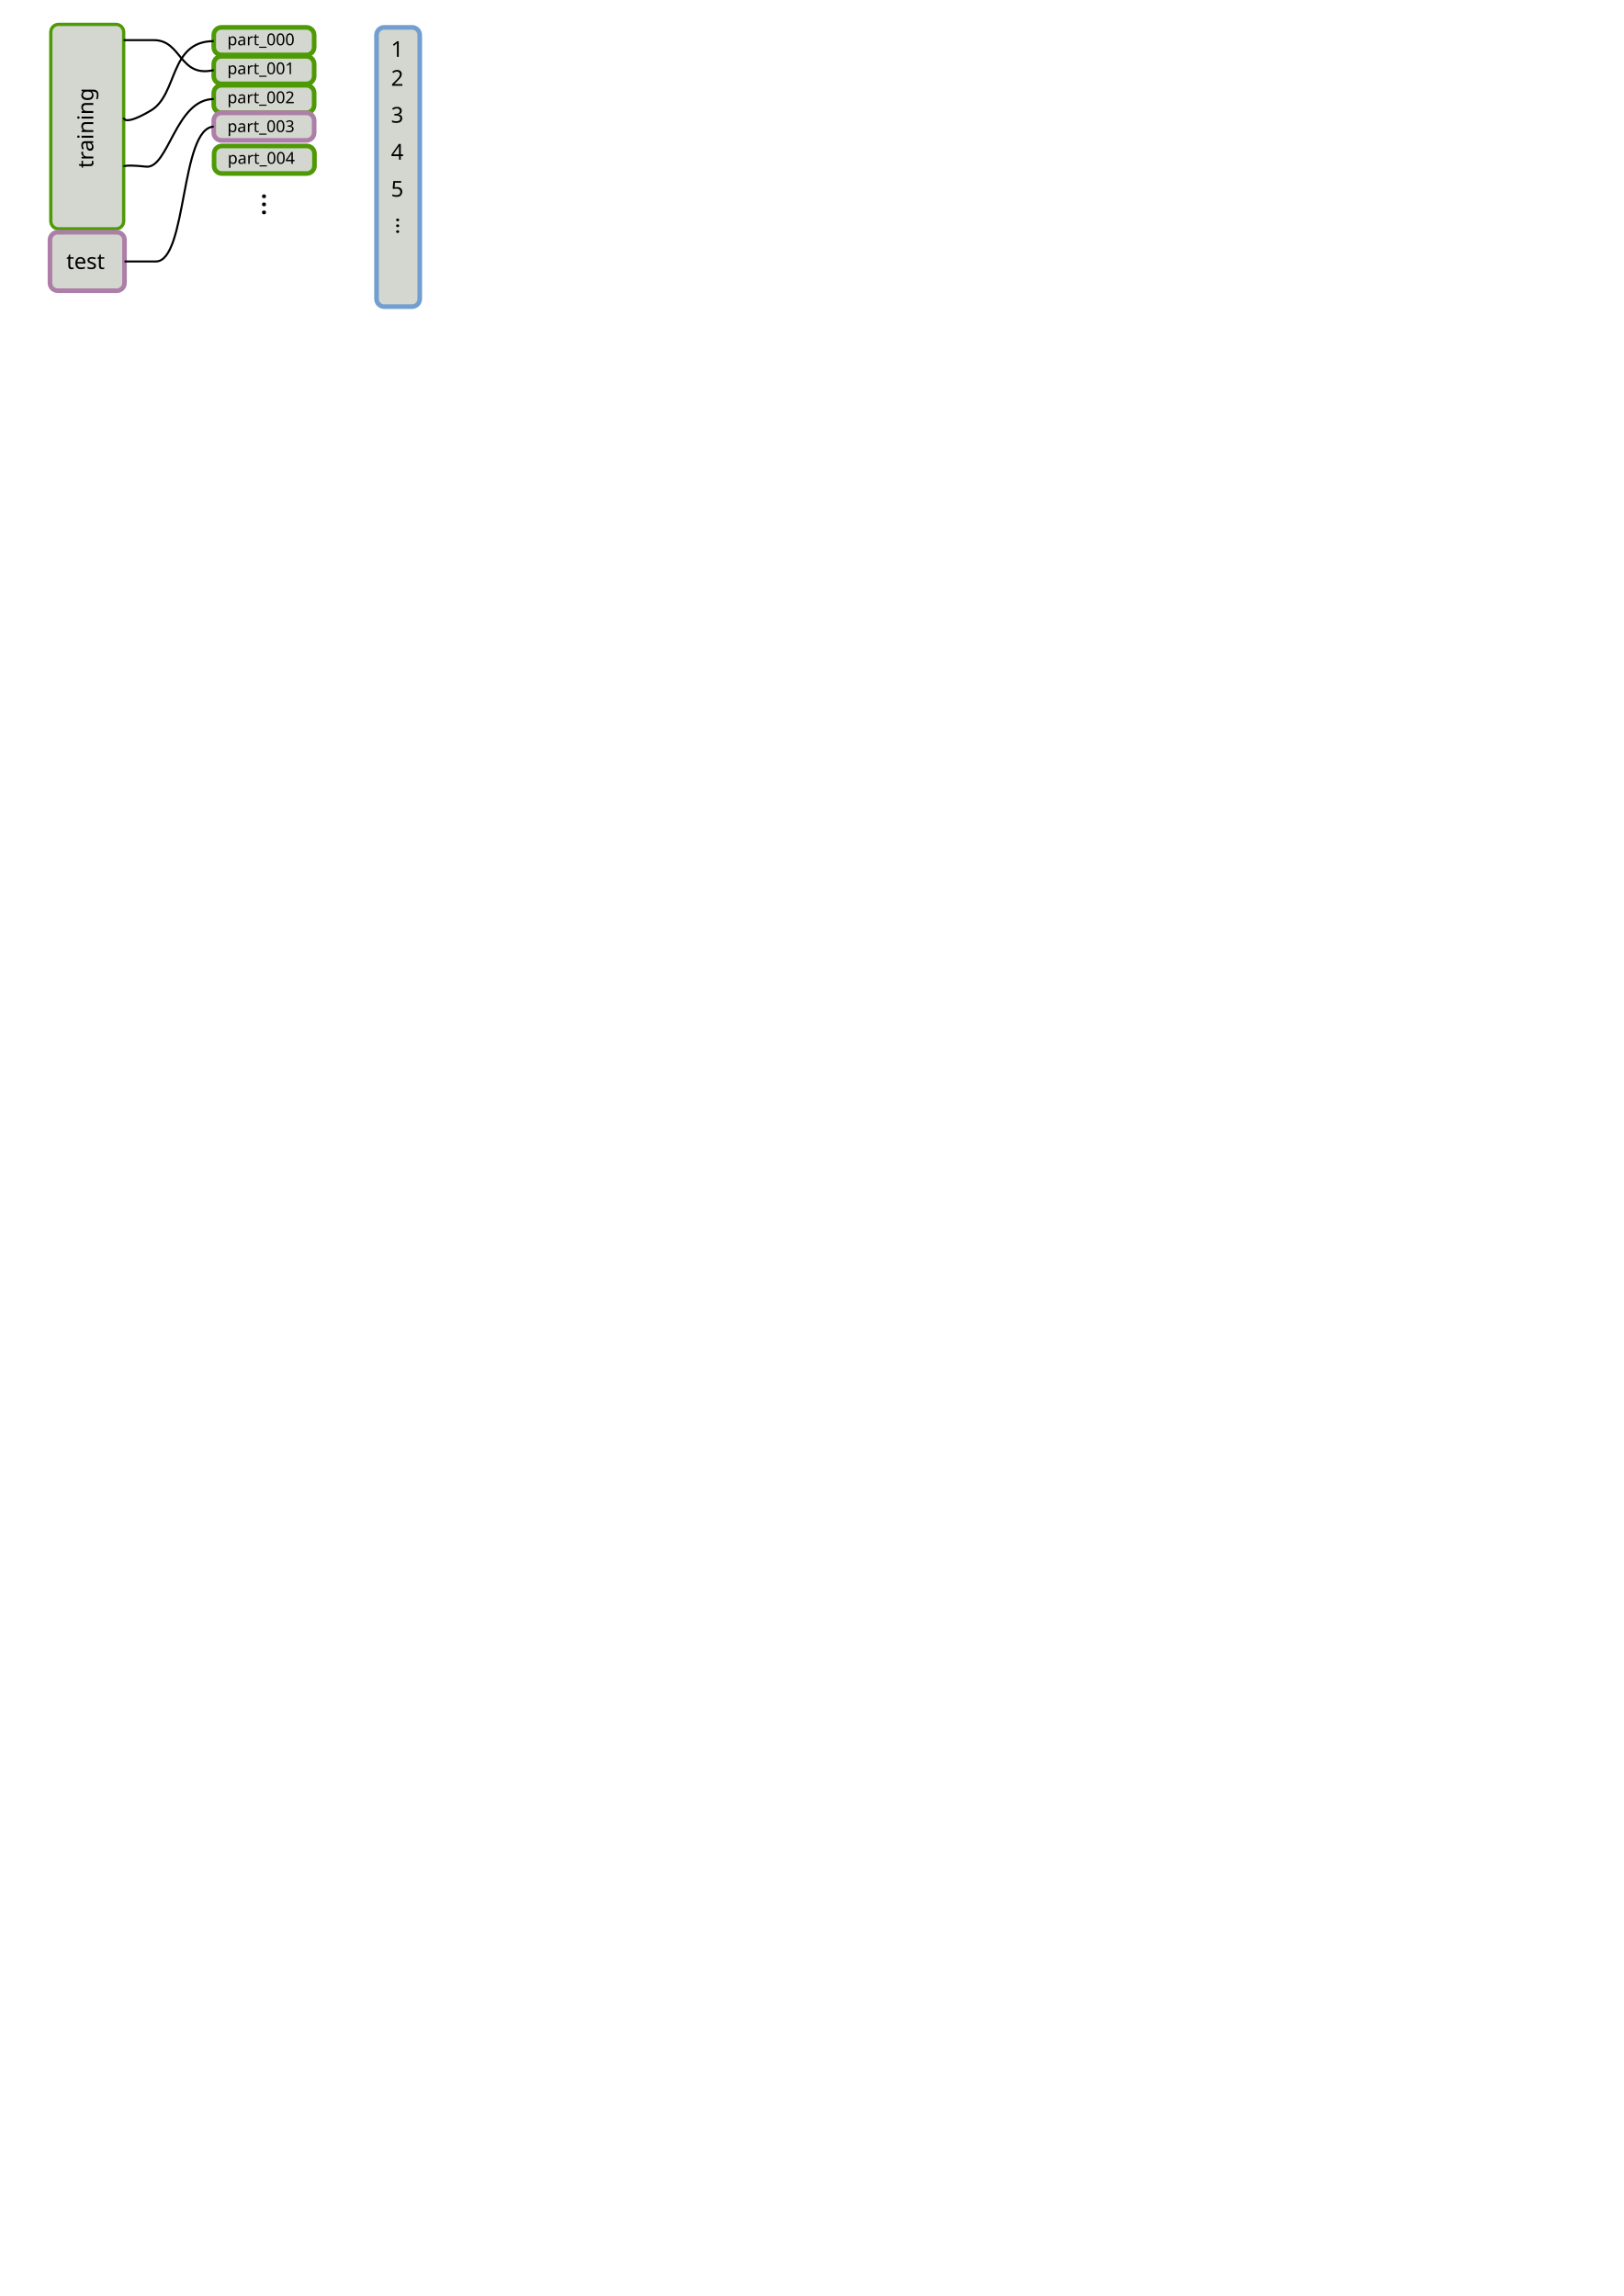
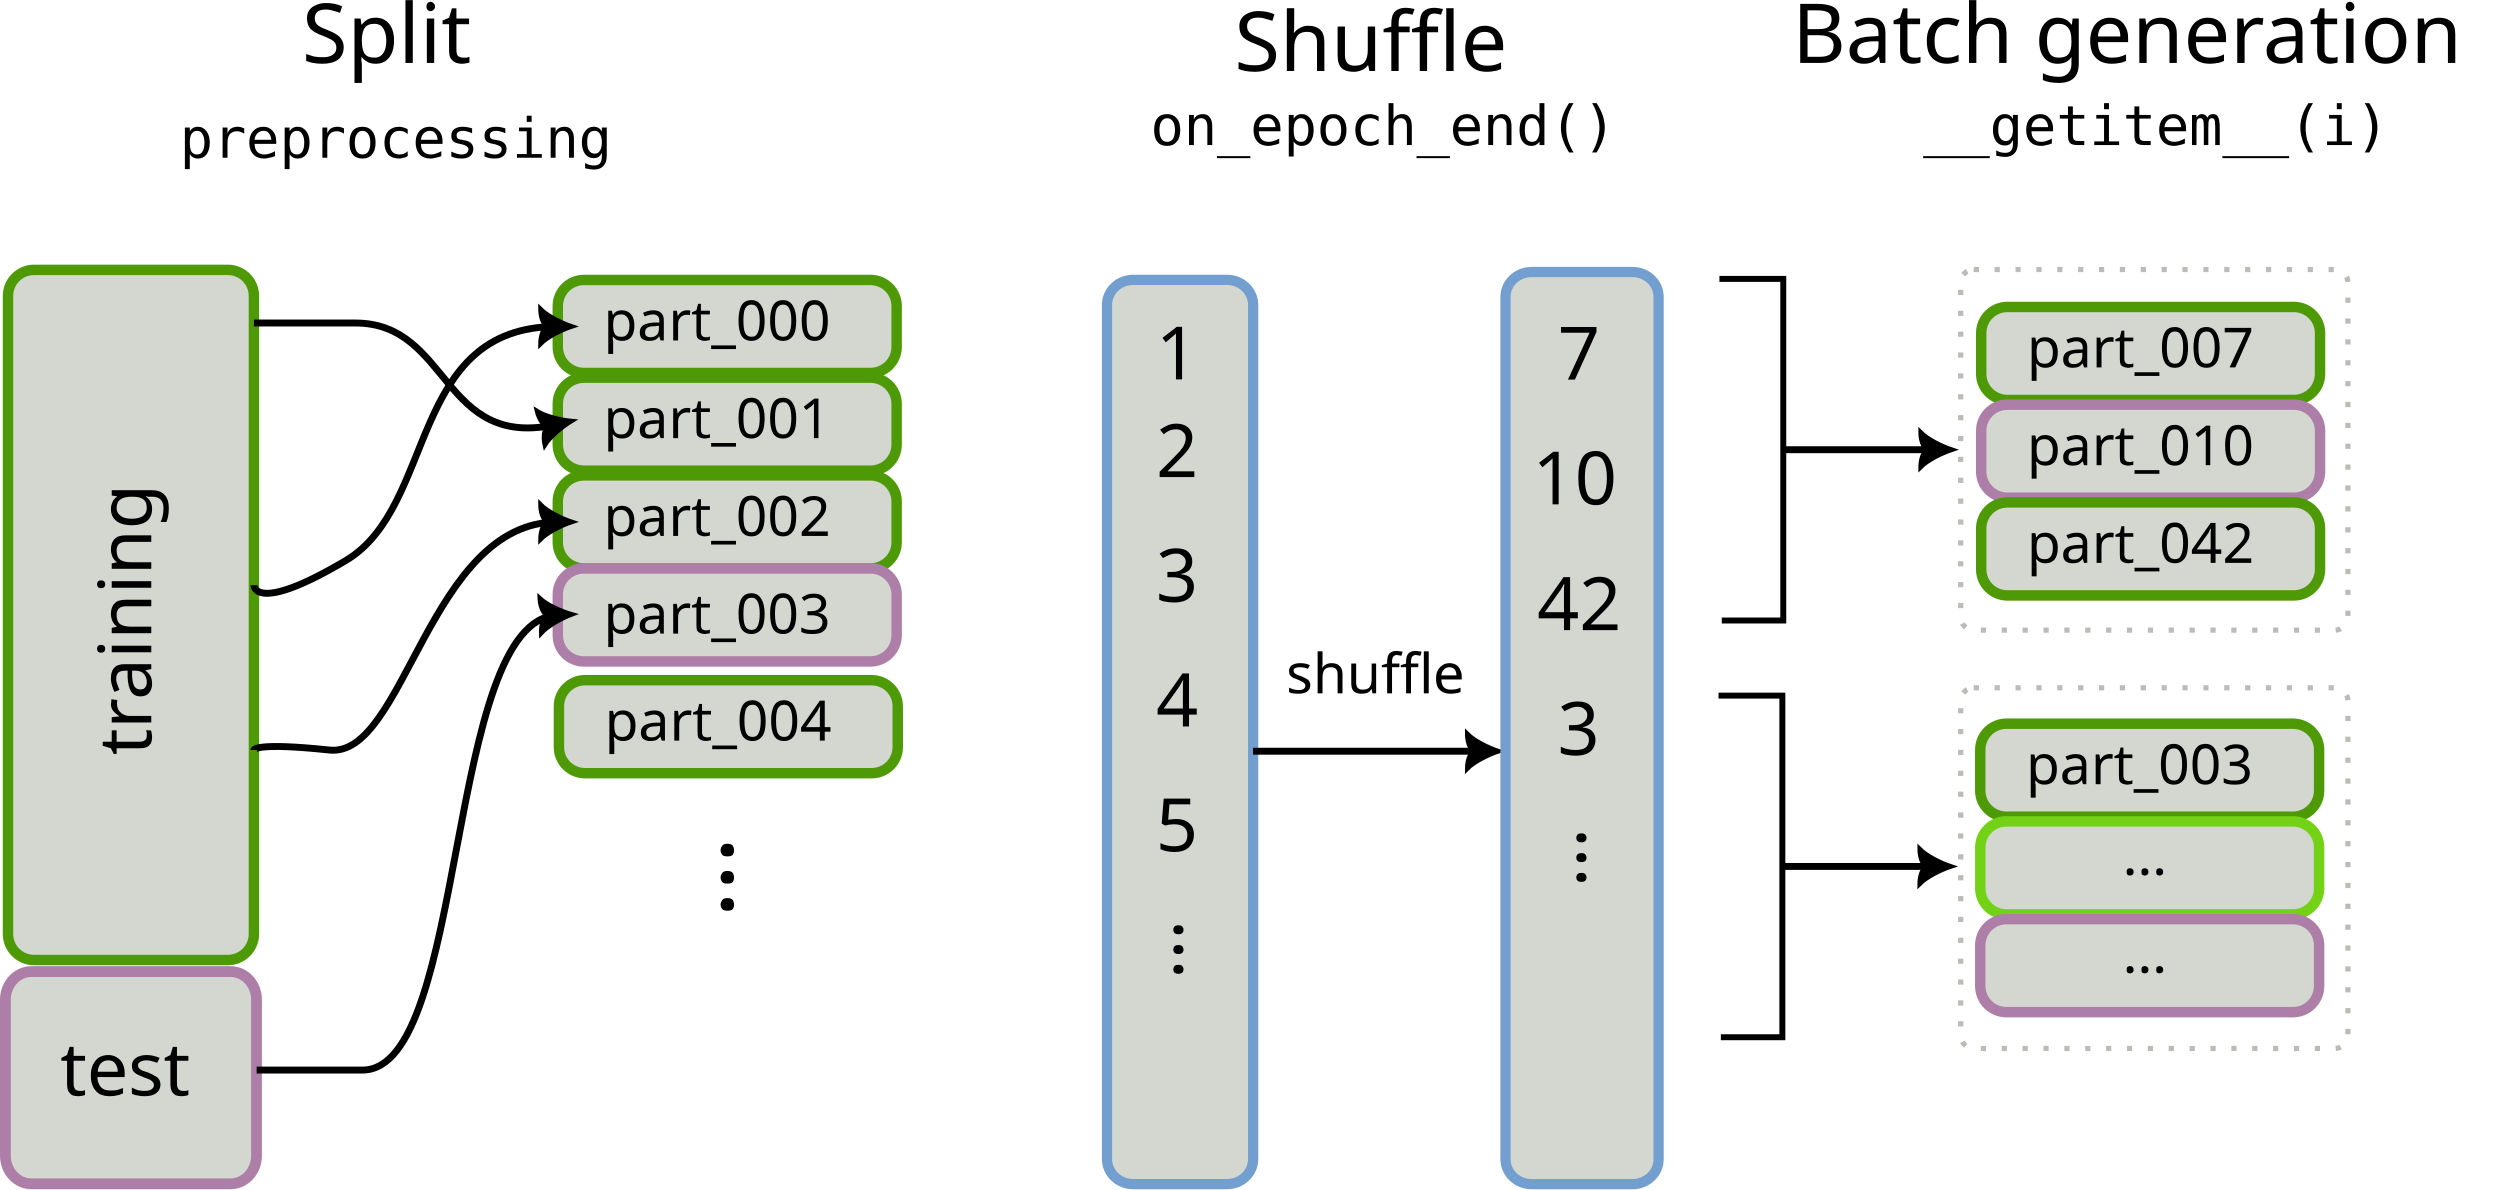
- <svg xmlns="http://www.w3.org/2000/svg" width="210mm" height="297mm" viewBox="0 0 210 297" version="1.1" id="svg6612">
-   <defs id="defs6609" />
-   <g id="layer1">
-     <rect style="fill:#d3d7cf;fill-rule:evenodd;stroke:#4e9a06;stroke-width:0.425;paint-order:fill markers stroke" id="rect6785" width="9.426" height="26.452" x="6.571" y="3.153" rx="1" ry="1" />
-     <rect style="fill:#d3d7cf;fill-rule:evenodd;stroke:#ad7fa8;stroke-width:0.6;paint-order:fill markers stroke" id="rect6839" width="9.638" height="7.565" x="6.465" y="30.039" rx="1" ry="1" />
-     <rect style="fill:#d3d7cf;fill-rule:evenodd;stroke:#4e9a06;stroke-width:0.6;paint-order:fill markers stroke" id="rect7101" width="12.987" height="3.565" x="27.643" y="3.54" rx="1" ry="1" />
-     <rect style="fill:#d3d7cf;fill-rule:evenodd;stroke:#4e9a06;stroke-width:0.6;paint-order:fill markers stroke" id="rect7101-9" width="12.987" height="3.565" x="27.643" y="7.285" rx="1" ry="1" />
-     <rect style="fill:#d3d7cf;fill-rule:evenodd;stroke:#4e9a06;stroke-width:0.6;paint-order:fill markers stroke" id="rect7101-2" width="12.987" height="3.565" x="27.643" y="11.031" rx="1" ry="1" />
-     <rect style="fill:#d3d7cf;fill-rule:evenodd;stroke:#ad7fa8;stroke-width:0.6;paint-order:fill markers stroke" id="rect7101-0" width="12.987" height="3.565" x="27.643" y="14.596" rx="1" ry="1" />
+ <svg xmlns="http://www.w3.org/2000/svg" width="95.817mm" height="45.58mm" viewBox="0 0 95.817 45.58" version="1.1" id="svg6612">
+   <defs id="defs6609">
+     <marker style="overflow:visible" id="Arrow5" refX="1" refY="0" orient="auto-start-reverse" markerWidth="5.887" markerHeight="6.609" viewBox="0 0 5.887 6.609" preserveAspectRatio="xMidYMid">
+       <path transform="scale(0.5)" style="fill:context-stroke;fill-rule:evenodd;stroke:context-stroke;stroke-width:1pt" d="m 6,0 c -3,1 -7,3 -9,5 0,0 0,-4 2,-5 -2,-1 -2,-5 -2,-5 2,2 6,4 9,5 z" id="path8893" />
+     </marker>
+     <marker style="overflow:visible" id="Arrow5-6" refX="1" refY="0" orient="auto-start-reverse" markerWidth="5.887" markerHeight="6.609" viewBox="0 0 5.887 6.609" preserveAspectRatio="xMidYMid">
+       <path transform="scale(0.5)" style="fill:context-stroke;fill-rule:evenodd;stroke:context-stroke;stroke-width:1pt" d="m 6,0 c -3,1 -7,3 -9,5 0,0 0,-4 2,-5 -2,-1 -2,-5 -2,-5 2,2 6,4 9,5 z" id="path8893-1" />
+     </marker>
+   </defs>
+   <g id="layer1" transform="translate(-6.264983,7.189923)">
+     <rect style="fill:#d3d7cf;fill-rule:evenodd;stroke:#4e9a06;stroke-width:0.4;stroke-dasharray:none;paint-order:fill markers stroke" id="rect6785" width="9.426" height="26.452" x="6.571" y="3.153" rx="1" ry="1" />
+     <rect style="fill:#d3d7cf;fill-rule:evenodd;stroke:#ad7fa8;stroke-width:0.415;stroke-dasharray:none;paint-order:fill markers stroke" id="rect6839" width="9.624" height="8.136" x="6.472" y="30.047" rx="0.998" ry="1.076" />
+     <rect style="fill:#d3d7cf;fill-rule:evenodd;stroke:#4e9a06;stroke-width:0.4;stroke-dasharray:none;paint-order:fill markers stroke" id="rect7101" width="12.987" height="3.565" x="27.643" y="3.54" rx="1" ry="1" />
+     <rect style="fill:#d3d7cf;fill-rule:evenodd;stroke:#4e9a06;stroke-width:0.4;stroke-dasharray:none;paint-order:fill markers stroke" id="rect7101-9" width="12.987" height="3.565" x="27.643" y="7.285" rx="1" ry="1" />
+     <rect style="fill:#d3d7cf;fill-rule:evenodd;stroke:#4e9a06;stroke-width:0.4;stroke-dasharray:none;paint-order:fill markers stroke" id="rect7101-2" width="12.987" height="3.565" x="27.643" y="11.031" rx="1" ry="1" />
+     <rect style="fill:#d3d7cf;fill-rule:evenodd;stroke:#ad7fa8;stroke-width:0.4;stroke-dasharray:none;paint-order:fill markers stroke" id="rect7101-0" width="12.987" height="3.565" x="27.643" y="14.596" rx="1" ry="1" />
    <text xml:space="preserve" style="font-style:normal;font-variant:normal;font-weight:normal;font-stretch:normal;font-size:2.117px;line-height:1.25;font-family:sans-serif;-inkscape-font-specification:sans-serif;stroke-width:0.265" x="29.391" y="5.858" id="text9331">
      <tspan id="tspan9329" style="font-style:normal;font-variant:normal;font-weight:normal;font-stretch:normal;font-size:2.117px;font-family:sans-serif;-inkscape-font-specification:sans-serif;stroke-width:0.265" x="29.391" y="5.858">part_000</tspan>
    </text>
    <text xml:space="preserve" style="font-style:normal;font-variant:normal;font-weight:normal;font-stretch:normal;font-size:2.117px;line-height:1.25;font-family:sans-serif;-inkscape-font-specification:sans-serif;stroke-width:0.265" x="29.391" y="9.604" id="text9331-1">
      <tspan id="tspan9329-9" style="font-style:normal;font-variant:normal;font-weight:normal;font-stretch:normal;font-size:2.117px;font-family:sans-serif;-inkscape-font-specification:sans-serif;stroke-width:0.265" x="29.391" y="9.604">part_001</tspan>
    </text>
    <text xml:space="preserve" style="font-style:normal;font-variant:normal;font-weight:normal;font-stretch:normal;font-size:2.117px;line-height:1.25;font-family:sans-serif;-inkscape-font-specification:sans-serif;stroke-width:0.265" x="29.391" y="13.349" id="text9331-4">
      <tspan id="tspan9329-7" style="font-style:normal;font-variant:normal;font-weight:normal;font-stretch:normal;font-size:2.117px;font-family:sans-serif;-inkscape-font-specification:sans-serif;stroke-width:0.265" x="29.391" y="13.349">part_002</tspan>
    </text>
-     <rect style="fill:#d3d7cf;fill-rule:evenodd;stroke:#4e9a06;stroke-width:0.6;paint-order:fill markers stroke" id="rect7101-2-0" width="12.987" height="3.565" x="27.686" y="18.879" rx="1" ry="1" />
+     <rect style="fill:#d3d7cf;fill-rule:evenodd;stroke:#4e9a06;stroke-width:0.4;stroke-dasharray:none;paint-order:fill markers stroke" id="rect7101-7" width="12.987" height="3.565" x="82.198" y="4.575" rx="1" ry="1" />
+     <rect style="fill:#d3d7cf;fill-rule:evenodd;stroke:#ad7fa8;stroke-width:0.4;stroke-dasharray:none;paint-order:fill markers stroke" id="rect7101-9-5" width="12.987" height="3.565" x="82.198" y="8.32" rx="1" ry="1" />
+     <rect style="fill:#d3d7cf;fill-rule:evenodd;stroke:#4e9a06;stroke-width:0.4;stroke-dasharray:none;paint-order:fill markers stroke" id="rect7101-2-9" width="12.987" height="3.565" x="82.198" y="12.066" rx="1" ry="1" />
+     <text xml:space="preserve" style="font-style:normal;font-variant:normal;font-weight:normal;font-stretch:normal;font-size:2.117px;line-height:1.25;font-family:sans-serif;-inkscape-font-specification:sans-serif;stroke-width:0.265" x="83.946" y="6.893" id="text9331-2">
+       <tspan id="tspan9329-2" style="font-style:normal;font-variant:normal;font-weight:normal;font-stretch:normal;font-size:2.117px;font-family:sans-serif;-inkscape-font-specification:sans-serif;stroke-width:0.265" x="83.946" y="6.893">part_007</tspan>
+     </text>
+     <text xml:space="preserve" style="font-style:normal;font-variant:normal;font-weight:normal;font-stretch:normal;font-size:2.117px;line-height:1.25;font-family:sans-serif;-inkscape-font-specification:sans-serif;stroke-width:0.265" x="83.946" y="10.639" id="text9331-1-8">
+       <tspan id="tspan9329-9-9" style="font-style:normal;font-variant:normal;font-weight:normal;font-stretch:normal;font-size:2.117px;font-family:sans-serif;-inkscape-font-specification:sans-serif;stroke-width:0.265" x="83.946" y="10.639">part_010</tspan>
+     </text>
+     <text xml:space="preserve" style="font-style:normal;font-variant:normal;font-weight:normal;font-stretch:normal;font-size:2.117px;line-height:1.25;font-family:sans-serif;-inkscape-font-specification:sans-serif;stroke-width:0.265" x="83.946" y="14.385" id="text9331-4-7">
+       <tspan id="tspan9329-7-3" style="font-style:normal;font-variant:normal;font-weight:normal;font-stretch:normal;font-size:2.117px;font-family:sans-serif;-inkscape-font-specification:sans-serif;stroke-width:0.265" x="83.946" y="14.385">part_042</tspan>
+     </text>
+     <rect style="fill:#d3d7cf;fill-rule:evenodd;stroke:#4e9a06;stroke-width:0.4;stroke-dasharray:none;paint-order:fill markers stroke" id="rect7101-2-0" width="12.987" height="3.565" x="27.686" y="18.879" rx="1" ry="1" />
    <text xml:space="preserve" style="font-style:normal;font-variant:normal;font-weight:normal;font-stretch:normal;font-size:2.117px;line-height:1.25;font-family:sans-serif;-inkscape-font-specification:sans-serif;stroke-width:0.265" x="29.434" y="21.197" id="text9331-4-3">
      <tspan id="tspan9329-7-6" style="font-style:normal;font-variant:normal;font-weight:normal;font-stretch:normal;font-size:2.117px;font-family:sans-serif;-inkscape-font-specification:sans-serif;stroke-width:0.265" x="29.434" y="21.197">part_004</tspan>
    </text>
    <text xml:space="preserve" style="font-style:normal;font-variant:normal;font-weight:normal;font-stretch:normal;font-size:2.117px;line-height:1.25;font-family:sans-serif;-inkscape-font-specification:sans-serif;stroke-width:0.265" x="29.391" y="17.095" id="text9331-8">
      <tspan id="tspan9329-4" style="font-style:normal;font-variant:normal;font-weight:normal;font-stretch:normal;font-size:2.117px;font-family:sans-serif;-inkscape-font-specification:sans-serif;stroke-width:0.265" x="29.391" y="17.095">part_003</tspan>
    </text>
-     <text xml:space="preserve" style="font-size:3.881px;line-height:1.25;font-family:sans-serif;-inkscape-font-specification:sans-serif;stroke-width:0.265;font-weight:normal;font-style:normal;font-stretch:normal;font-variant:normal" x="-27.995" y="34.352" id="text9402" transform="rotate(-90)">
-       <tspan id="tspan9400" style="stroke-width:0.265;-inkscape-font-specification:sans-serif;font-family:sans-serif;font-weight:normal;font-style:normal;font-stretch:normal;font-variant:normal" x="-27.995" y="34.352">...</tspan>
+     <text xml:space="preserve" style="font-style:normal;font-variant:normal;font-weight:normal;font-stretch:normal;font-size:3.881px;line-height:1.25;font-family:sans-serif;-inkscape-font-specification:sans-serif;stroke-width:0.265" x="-27.995" y="34.352" id="text9402" transform="rotate(-90)">
+       <tspan id="tspan9400" style="font-style:normal;font-variant:normal;font-weight:normal;font-stretch:normal;font-family:sans-serif;-inkscape-font-specification:sans-serif;stroke-width:0.265" x="-27.995" y="34.352">...</tspan>
    </text>
-     <path style="fill:none;stroke:#000000;stroke-width:0.265px;stroke-linecap:butt;stroke-linejoin:miter;stroke-opacity:1" d="m 27.643,16.379 c -4.341,0.181 -3.427,17.443 -7.484,17.443 -4.057,0 -4.057,0 -4.057,0" id="path9412" />
-     <path style="fill:none;stroke:#000000;stroke-width:0.265px;stroke-linecap:butt;stroke-linejoin:miter;stroke-opacity:1" d="m 27.643,5.322 c -5.767,-2e-7 -4.614,6.891 -8.13,8.974 -3.516,2.083 -3.516,0.942 -3.516,0.942" id="path9414" />
-     <path style="fill:none;stroke:#000000;stroke-width:0.265px;stroke-linecap:butt;stroke-linejoin:miter;stroke-opacity:1" d="m 27.643,9.068 c -4.484,1.035 -4.09,-3.878 -7.762,-3.878 -3.672,0 -3.884,0 -3.884,0" id="path9416" />
-     <path style="fill:none;stroke:#000000;stroke-width:0.265px;stroke-linecap:butt;stroke-linejoin:miter;stroke-opacity:1" d="m 27.643,12.814 c -4.937,0 -5.857,9.05 -8.752,8.743 -2.895,-0.307 -2.895,0 -2.895,0" id="path9418" />
+     <path style="fill:none;stroke:#000000;stroke-width:0.265px;stroke-linecap:butt;stroke-linejoin:miter;stroke-opacity:1;marker-start:url(#Arrow5)" d="m 27.643,16.379 c -4.341,0.181 -3.427,17.443 -7.484,17.443 -4.057,0 -4.057,0 -4.057,0" id="path9412" />
+     <path style="fill:none;stroke:#000000;stroke-width:0.265px;stroke-linecap:butt;stroke-linejoin:miter;stroke-opacity:1;marker-start:url(#Arrow5)" d="m 27.643,5.322 c -5.767,-2e-7 -4.614,6.891 -8.13,8.974 -3.516,2.083 -3.516,0.942 -3.516,0.942" id="path9414" />
+     <path style="fill:none;stroke:#000000;stroke-width:0.265px;stroke-linecap:butt;stroke-linejoin:miter;stroke-opacity:1;marker-start:url(#Arrow5)" d="m 27.643,9.068 c -4.484,1.035 -4.09,-3.878 -7.762,-3.878 -3.672,0 -3.884,0 -3.884,0" id="path9416" />
+     <path style="fill:none;stroke:#000000;stroke-width:0.265px;stroke-linecap:butt;stroke-linejoin:miter;stroke-opacity:1;marker-start:url(#Arrow5)" d="m 27.643,12.814 c -4.937,0 -5.857,9.05 -8.752,8.743 -2.895,-0.307 -2.895,0 -2.895,0" id="path9418" />
    <text xml:space="preserve" style="font-style:normal;font-variant:normal;font-weight:normal;font-stretch:normal;font-size:2.822px;line-height:1.25;font-family:sans-serif;-inkscape-font-specification:sans-serif;stroke-width:0.265" x="-21.755" y="12.063" id="text9422" transform="rotate(-90)">
      <tspan id="tspan9420" style="font-style:normal;font-variant:normal;font-weight:normal;font-stretch:normal;font-size:2.822px;font-family:sans-serif;-inkscape-font-specification:sans-serif;stroke-width:0.265" x="-21.755" y="12.063">training</tspan>
    </text>
    <text xml:space="preserve" style="font-style:normal;font-variant:normal;font-weight:normal;font-stretch:normal;font-size:2.822px;line-height:1.25;font-family:sans-serif;-inkscape-font-specification:sans-serif;stroke-width:0.265" x="8.57" y="34.793" id="text9426">
      <tspan id="tspan9424" style="font-style:normal;font-variant:normal;font-weight:normal;font-stretch:normal;font-size:2.822px;font-family:sans-serif;-inkscape-font-specification:sans-serif;stroke-width:0.265" x="8.57" y="34.793">test</tspan>
    </text>
-     <text xml:space="preserve" style="font-style:normal;font-variant:normal;font-weight:normal;font-stretch:normal;font-size:3.881px;line-height:1.25;font-family:sans-serif;-inkscape-font-specification:sans-serif;stroke-width:0.265" x="17.451" y="-1.051" id="text9469">
-       <tspan id="tspan9467" style="font-style:normal;font-variant:normal;font-weight:normal;font-stretch:normal;font-family:sans-serif;-inkscape-font-specification:sans-serif;stroke-width:0.265" x="17.451" y="-1.051">Split</tspan>
+     <text xml:space="preserve" style="font-style:normal;font-variant:normal;font-weight:normal;font-stretch:normal;font-size:3.175px;line-height:1.25;font-family:sans-serif;-inkscape-font-specification:sans-serif;stroke-width:0.265" x="17.845" y="-4.778" id="text9469">
+       <tspan id="tspan9467" style="font-style:normal;font-variant:normal;font-weight:normal;font-stretch:normal;font-size:3.175px;font-family:sans-serif;-inkscape-font-specification:sans-serif;stroke-width:0.265" x="17.845" y="-4.778">Split</tspan>
    </text>
-     <rect style="fill:#d3d7cf;fill-rule:evenodd;stroke:#729fcf;stroke-width:0.6;stroke-miterlimit:4;paint-order:fill markers stroke" id="rect9536" width="5.593" height="36.125" x="48.697" y="3.54" rx="1" ry="1" />
+     <rect style="fill:#d3d7cf;fill-rule:evenodd;stroke:#729fcf;stroke-width:0.392;stroke-miterlimit:4;stroke-dasharray:none;paint-order:fill markers stroke" id="rect9536" width="5.601" height="34.658" x="48.693" y="3.536" rx="1.001" ry="0.959" />
    <text xml:space="preserve" style="font-style:normal;font-variant:normal;font-weight:normal;font-stretch:normal;font-size:2.822px;line-height:1.25;font-family:sans-serif;-inkscape-font-specification:sans-serif;stroke-width:0.265" x="50.571" y="7.354" id="text9592">
      <tspan id="tspan9590" style="font-style:normal;font-variant:normal;font-weight:normal;font-stretch:normal;font-size:2.822px;font-family:sans-serif;-inkscape-font-specification:sans-serif;stroke-width:0.265" x="50.571" y="7.354">1</tspan>
    </text>
    <text xml:space="preserve" style="font-style:normal;font-variant:normal;font-weight:normal;font-stretch:normal;font-size:2.822px;line-height:1.25;font-family:sans-serif;-inkscape-font-specification:sans-serif;stroke-width:0.265" x="50.571" y="11.093" id="text9592-1">
      <tspan id="tspan9590-0" style="font-style:normal;font-variant:normal;font-weight:normal;font-stretch:normal;font-size:2.822px;font-family:sans-serif;-inkscape-font-specification:sans-serif;stroke-width:0.265" x="50.571" y="11.093">2</tspan>
    </text>
    <text xml:space="preserve" style="font-style:normal;font-variant:normal;font-weight:normal;font-stretch:normal;font-size:2.822px;line-height:1.25;font-family:sans-serif;-inkscape-font-specification:sans-serif;stroke-width:0.265" x="50.571" y="15.874" id="text9592-6">
      <tspan id="tspan9590-3" style="font-style:normal;font-variant:normal;font-weight:normal;font-stretch:normal;font-size:2.822px;font-family:sans-serif;-inkscape-font-specification:sans-serif;stroke-width:0.265" x="50.571" y="15.874">3</tspan>
    </text>
    <text xml:space="preserve" style="font-style:normal;font-variant:normal;font-weight:normal;font-stretch:normal;font-size:2.822px;line-height:1.25;font-family:sans-serif;-inkscape-font-specification:sans-serif;stroke-width:0.265" x="50.571" y="20.655" id="text9592-2">
      <tspan id="tspan9590-06" style="font-style:normal;font-variant:normal;font-weight:normal;font-stretch:normal;font-size:2.822px;font-family:sans-serif;-inkscape-font-specification:sans-serif;stroke-width:0.265" x="50.571" y="20.655">4</tspan>
    </text>
    <text xml:space="preserve" style="font-style:normal;font-variant:normal;font-weight:normal;font-stretch:normal;font-size:2.822px;line-height:1.25;font-family:sans-serif;-inkscape-font-specification:sans-serif;stroke-width:0.265" x="50.571" y="25.436" id="text9592-15">
      <tspan id="tspan9590-5" style="font-style:normal;font-variant:normal;font-weight:normal;font-stretch:normal;font-size:2.822px;font-family:sans-serif;-inkscape-font-specification:sans-serif;stroke-width:0.265" x="50.571" y="25.436">5</tspan>
    </text>
    <text xml:space="preserve" style="font-style:normal;font-variant:normal;font-weight:normal;font-stretch:normal;font-size:2.822px;line-height:1.25;font-family:sans-serif;-inkscape-font-specification:sans-serif;stroke-width:0.265" x="28.071" y="-51.28" id="text9592-4" transform="rotate(90)">
      <tspan id="tspan9590-7" style="font-style:normal;font-variant:normal;font-weight:normal;font-stretch:normal;font-size:2.822px;font-family:sans-serif;-inkscape-font-specification:sans-serif;stroke-width:0.265" x="28.071" y="-51.28">...</tspan>
    </text>
+     <text xml:space="preserve" style="font-style:normal;font-variant:normal;font-weight:normal;font-stretch:normal;font-size:3.175px;line-height:1.25;font-family:sans-serif;-inkscape-font-specification:sans-serif;stroke-width:0.265" x="53.579" y="-4.47" id="text329">
+       <tspan id="tspan327" x="53.579" y="-4.47" style="font-style:normal;font-variant:normal;font-weight:normal;font-stretch:normal;font-size:3.175px;font-family:sans-serif;-inkscape-font-specification:sans-serif;stroke-width:0.265">Shuffle</tspan>
+     </text>
+     <text xml:space="preserve" style="font-style:normal;font-variant:normal;font-weight:normal;font-stretch:normal;font-size:2.117px;line-height:1.25;font-family:monospace;-inkscape-font-specification:monospace;stroke-width:0.265" x="50.359" y="-1.628" id="text333">
+       <tspan id="tspan331" x="50.359" y="-1.628" style="font-style:normal;font-variant:normal;font-weight:normal;font-stretch:normal;font-size:2.117px;font-family:monospace;-inkscape-font-specification:monospace;stroke-width:0.265">on_epoch_end()</tspan>
+     </text>
+     <path style="fill:none;stroke:#000000;stroke-width:0.265px;stroke-linecap:butt;stroke-linejoin:miter;stroke-opacity:1;marker-end:url(#Arrow5)" d="m 54.29,21.602 h 8.872" id="path1336" />
+     <rect style="fill:#d3d7cf;fill-rule:evenodd;stroke:#729fcf;stroke-width:0.391;stroke-dasharray:none;paint-order:fill markers stroke" id="rect1408" width="5.868" height="34.96" x="63.966" y="3.235" rx="1.002" ry="0.952" />
+     <text xml:space="preserve" style="font-style:normal;font-variant:normal;font-weight:normal;font-stretch:normal;font-size:2.117px;line-height:1.25;font-family:sans-serif;-inkscape-font-specification:sans-serif;stroke-width:0.265" x="55.562" y="19.386" id="text2306">
+       <tspan id="tspan2304" style="font-style:normal;font-variant:normal;font-weight:normal;font-stretch:normal;font-size:2.117px;font-family:sans-serif;-inkscape-font-specification:sans-serif;stroke-width:0.265" x="55.562" y="19.386">shuffle</tspan>
+     </text>
+     <text xml:space="preserve" style="font-style:normal;font-variant:normal;font-weight:normal;font-stretch:normal;font-size:2.822px;line-height:1.25;font-family:sans-serif;-inkscape-font-specification:sans-serif;stroke-width:0.265" x="65.968" y="7.36" id="text9592-61">
+       <tspan id="tspan9590-8" style="font-style:normal;font-variant:normal;font-weight:normal;font-stretch:normal;font-size:2.822px;font-family:sans-serif;-inkscape-font-specification:sans-serif;stroke-width:0.265" x="65.968" y="7.36">7</tspan>
+     </text>
+     <text xml:space="preserve" style="font-style:normal;font-variant:normal;font-weight:normal;font-stretch:normal;font-size:2.822px;line-height:1.25;font-family:sans-serif;-inkscape-font-specification:sans-serif;stroke-width:0.265" x="65.004" y="12.14" id="text9592-1-7">
+       <tspan id="tspan9590-0-9" style="font-style:normal;font-variant:normal;font-weight:normal;font-stretch:normal;font-size:2.822px;font-family:sans-serif;-inkscape-font-specification:sans-serif;stroke-width:0.265" x="65.004" y="12.14">10</tspan>
+     </text>
+     <text xml:space="preserve" style="font-style:normal;font-variant:normal;font-weight:normal;font-stretch:normal;font-size:2.822px;line-height:1.25;font-family:sans-serif;-inkscape-font-specification:sans-serif;stroke-width:0.265" x="65.176" y="16.961" id="text9592-6-2">
+       <tspan id="tspan9590-3-0" style="font-style:normal;font-variant:normal;font-weight:normal;font-stretch:normal;font-size:2.822px;font-family:sans-serif;-inkscape-font-specification:sans-serif;stroke-width:0.265" x="65.176" y="16.961">42</tspan>
+     </text>
+     <text xml:space="preserve" style="font-style:normal;font-variant:normal;font-weight:normal;font-stretch:normal;font-size:2.822px;line-height:1.25;font-family:sans-serif;-inkscape-font-specification:sans-serif;stroke-width:0.265" x="65.959" y="21.742" id="text9592-2-2">
+       <tspan id="tspan9590-06-3" style="font-style:normal;font-variant:normal;font-weight:normal;font-stretch:normal;font-size:2.822px;font-family:sans-serif;-inkscape-font-specification:sans-serif;stroke-width:0.265" x="65.959" y="21.742">3</tspan>
+     </text>
+     <text xml:space="preserve" style="font-style:normal;font-variant:normal;font-weight:normal;font-stretch:normal;font-size:3.175px;line-height:1.25;font-family:sans-serif;-inkscape-font-specification:sans-serif;stroke-width:0.265" x="74.948" y="-4.778" id="text2379">
+       <tspan id="tspan2377" style="font-style:normal;font-variant:normal;font-weight:normal;font-stretch:normal;font-size:3.175px;font-family:sans-serif;-inkscape-font-specification:sans-serif;stroke-width:0.265" x="74.948" y="-4.778">Batch generation</tspan>
+     </text>
+     <path style="fill:none;stroke:#000000;stroke-width:0.228;stroke-linecap:butt;stroke-linejoin:miter;stroke-dasharray:none;stroke-opacity:1" d="m 72.165,3.499 h 2.447 V 16.592 h -2.357" id="path2385" />
+     <path style="fill:none;stroke:#000000;stroke-width:0.265px;stroke-linecap:butt;stroke-linejoin:miter;stroke-opacity:1;marker-end:url(#Arrow5)" d="m 74.612,10.046 h 5.927" id="path2492" />
+     <rect style="fill:#d3d7cf;fill-rule:evenodd;stroke:#4e9a06;stroke-width:0.4;stroke-dasharray:none;paint-order:fill markers stroke" id="rect7101-7-2" width="12.987" height="3.565" x="82.162" y="20.547" rx="1" ry="1" />
+     <rect style="fill:#d3d7cf;fill-rule:evenodd;stroke:#73d216;stroke-width:0.4;stroke-dasharray:none;paint-order:fill markers stroke" id="rect7101-9-5-9" width="12.987" height="3.565" x="82.162" y="24.292" rx="1" ry="1" />
+     <rect style="fill:#d3d7cf;fill-rule:evenodd;stroke:#ad7fa8;stroke-width:0.4;stroke-dasharray:none;paint-order:fill markers stroke" id="rect7101-2-9-3" width="12.987" height="3.565" x="82.162" y="28.038" rx="1" ry="1" />
+     <text xml:space="preserve" style="font-style:normal;font-variant:normal;font-weight:normal;font-stretch:normal;font-size:2.117px;line-height:1.25;font-family:sans-serif;-inkscape-font-specification:sans-serif;stroke-width:0.265" x="83.91" y="22.865" id="text9331-2-1">
+       <tspan id="tspan9329-2-9" style="font-style:normal;font-variant:normal;font-weight:normal;font-stretch:normal;font-size:2.117px;font-family:sans-serif;-inkscape-font-specification:sans-serif;stroke-width:0.265" x="83.91" y="22.865">part_003</tspan>
+     </text>
+     <text xml:space="preserve" style="font-style:normal;font-variant:normal;font-weight:normal;font-stretch:normal;font-size:2.117px;line-height:1.25;font-family:sans-serif;-inkscape-font-specification:sans-serif;stroke-width:0.265" x="87.617" y="26.337" id="text9331-1-8-4">
+       <tspan id="tspan9329-9-9-7" style="font-style:normal;font-variant:normal;font-weight:normal;font-stretch:normal;font-size:2.117px;font-family:sans-serif;-inkscape-font-specification:sans-serif;stroke-width:0.265" x="87.617" y="26.337">...</tspan>
+     </text>
+     <text xml:space="preserve" style="font-style:normal;font-variant:normal;font-weight:normal;font-stretch:normal;font-size:2.117px;line-height:1.25;font-family:sans-serif;-inkscape-font-specification:sans-serif;stroke-width:0.265" x="87.617" y="30.083" id="text9331-4-7-8">
+       <tspan id="tspan9329-7-3-4" style="font-style:normal;font-variant:normal;font-weight:normal;font-stretch:normal;font-size:2.117px;font-family:sans-serif;-inkscape-font-specification:sans-serif;stroke-width:0.265" x="87.617" y="30.083">...</tspan>
+     </text>
+     <path style="fill:none;stroke:#000000;stroke-width:0.228;stroke-linecap:butt;stroke-linejoin:miter;stroke-dasharray:none;stroke-opacity:1" d="m 72.13,19.471 h 2.447 v 13.093 h -2.357" id="path2385-5" />
+     <path style="fill:none;stroke:#000000;stroke-width:0.265px;stroke-linecap:butt;stroke-linejoin:miter;stroke-opacity:1;marker-end:url(#Arrow5-6)" d="m 74.576,26.018 h 5.927" id="path2492-0" />
+     <text xml:space="preserve" style="font-style:normal;font-variant:normal;font-weight:normal;font-stretch:normal;font-size:2.117px;line-height:1.25;font-family:monospace;-inkscape-font-specification:monospace;stroke-width:0.265" x="79.971" y="-1.628" id="text2566">
+       <tspan id="tspan2564" style="font-style:normal;font-variant:normal;font-weight:normal;font-stretch:normal;font-size:2.117px;font-family:monospace;-inkscape-font-specification:monospace;stroke-width:0.265" x="79.971" y="-1.628">__getitem__(i)</tspan>
+     </text>
+     <text xml:space="preserve" style="font-style:normal;font-variant:normal;font-weight:normal;font-stretch:normal;font-size:2.117px;line-height:1.25;font-family:monospace;-inkscape-font-specification:monospace;stroke-width:0.265" x="13.149" y="-1.143" id="text2570">
+       <tspan id="tspan2568" style="font-style:normal;font-variant:normal;font-weight:normal;font-stretch:normal;font-size:2.117px;font-family:monospace;-inkscape-font-specification:monospace;stroke-width:0.265" x="13.149" y="-1.143">preprocessing</tspan>
+     </text>
+     <text xml:space="preserve" style="font-style:normal;font-variant:normal;font-weight:normal;font-stretch:normal;font-size:2.822px;line-height:1.25;font-family:sans-serif;-inkscape-font-specification:sans-serif;stroke-width:0.265" x="24.545" y="-66.725" id="text9592-4-1" transform="rotate(90)">
+       <tspan id="tspan9590-7-0" style="font-style:normal;font-variant:normal;font-weight:normal;font-stretch:normal;font-size:2.822px;font-family:sans-serif;-inkscape-font-specification:sans-serif;stroke-width:0.265" x="24.545" y="-66.725">...</tspan>
+     </text>
+     <rect style="fill:none;fill-rule:evenodd;stroke:#babdb6;stroke-width:0.2;stroke-dasharray:0.2, 0.6;stroke-dashoffset:0;paint-order:fill markers stroke" id="rect2771" width="14.841" height="13.822" x="81.412" y="3.14" rx="0.5" ry="0.5" />
+     <rect style="fill:none;fill-rule:evenodd;stroke:#babdb6;stroke-width:0.2;stroke-dasharray:0.2, 0.6;stroke-dashoffset:0;paint-order:fill markers stroke" id="rect2771-6" width="14.841" height="13.822" x="81.412" y="19.172" rx="0.5" ry="0.5" />
  </g>
</svg>
